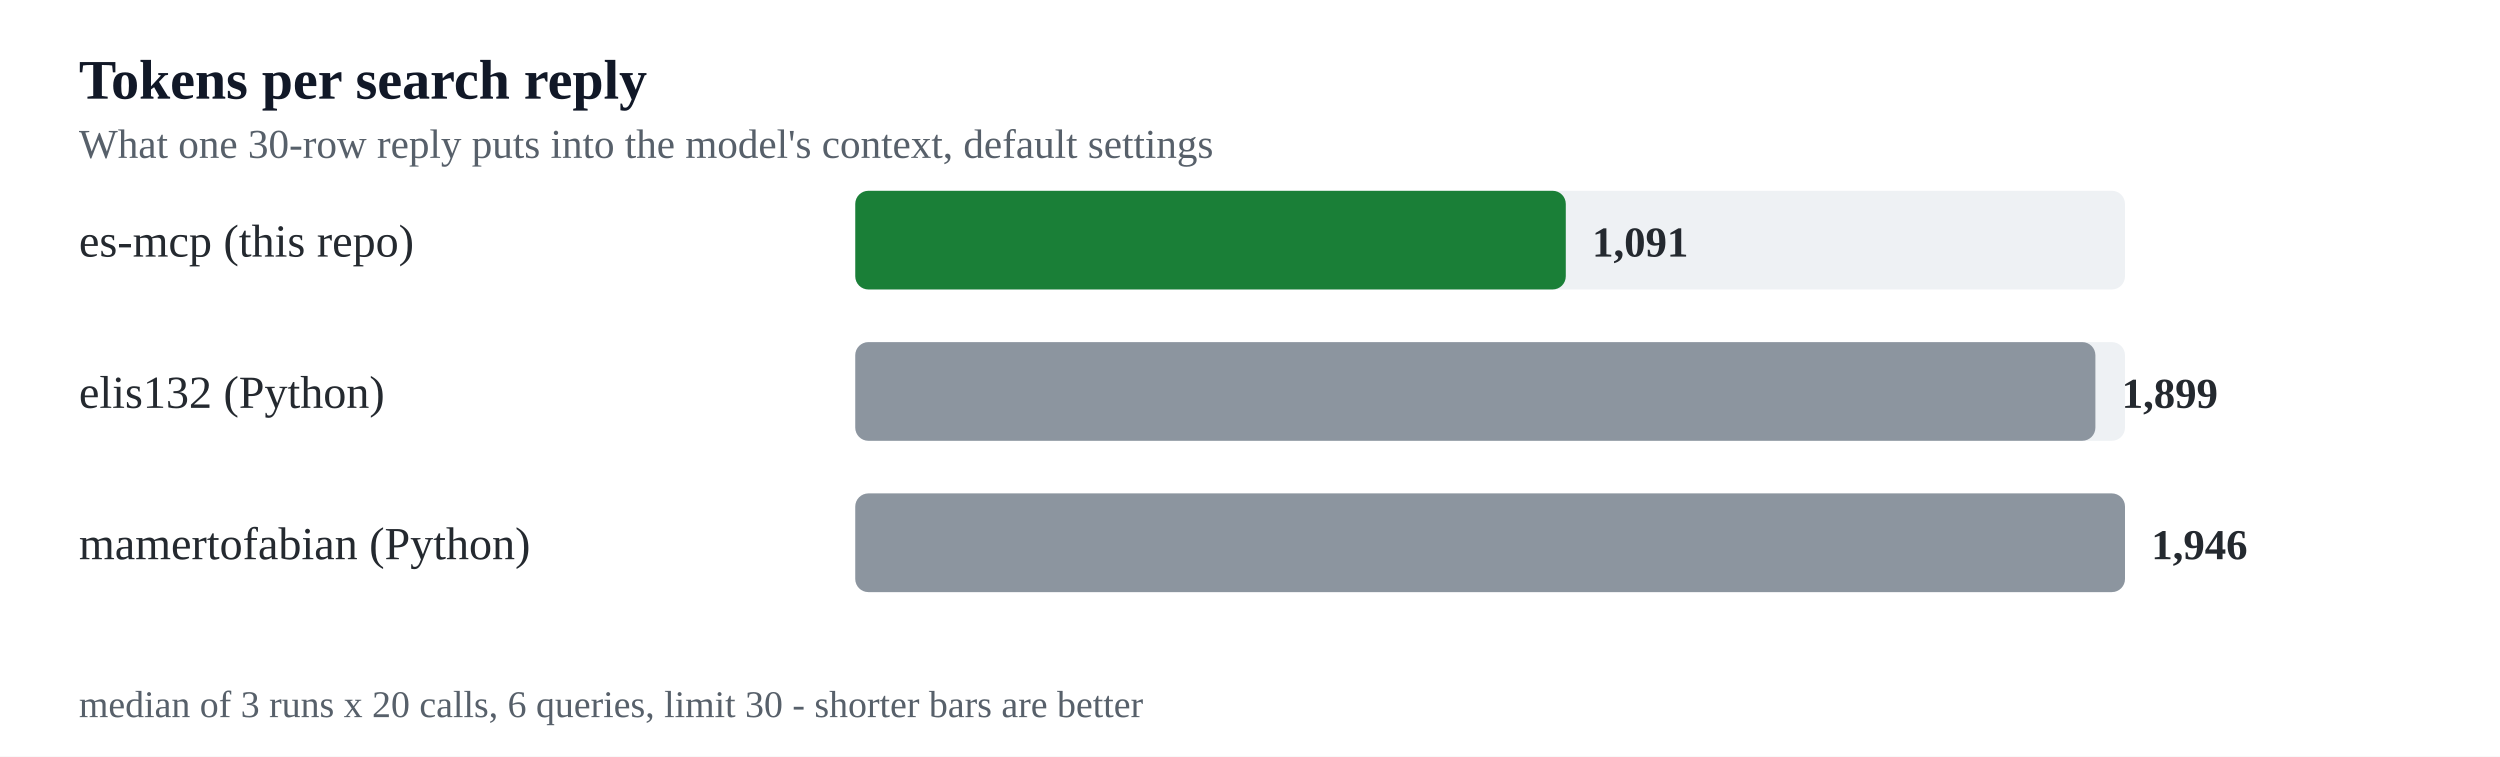
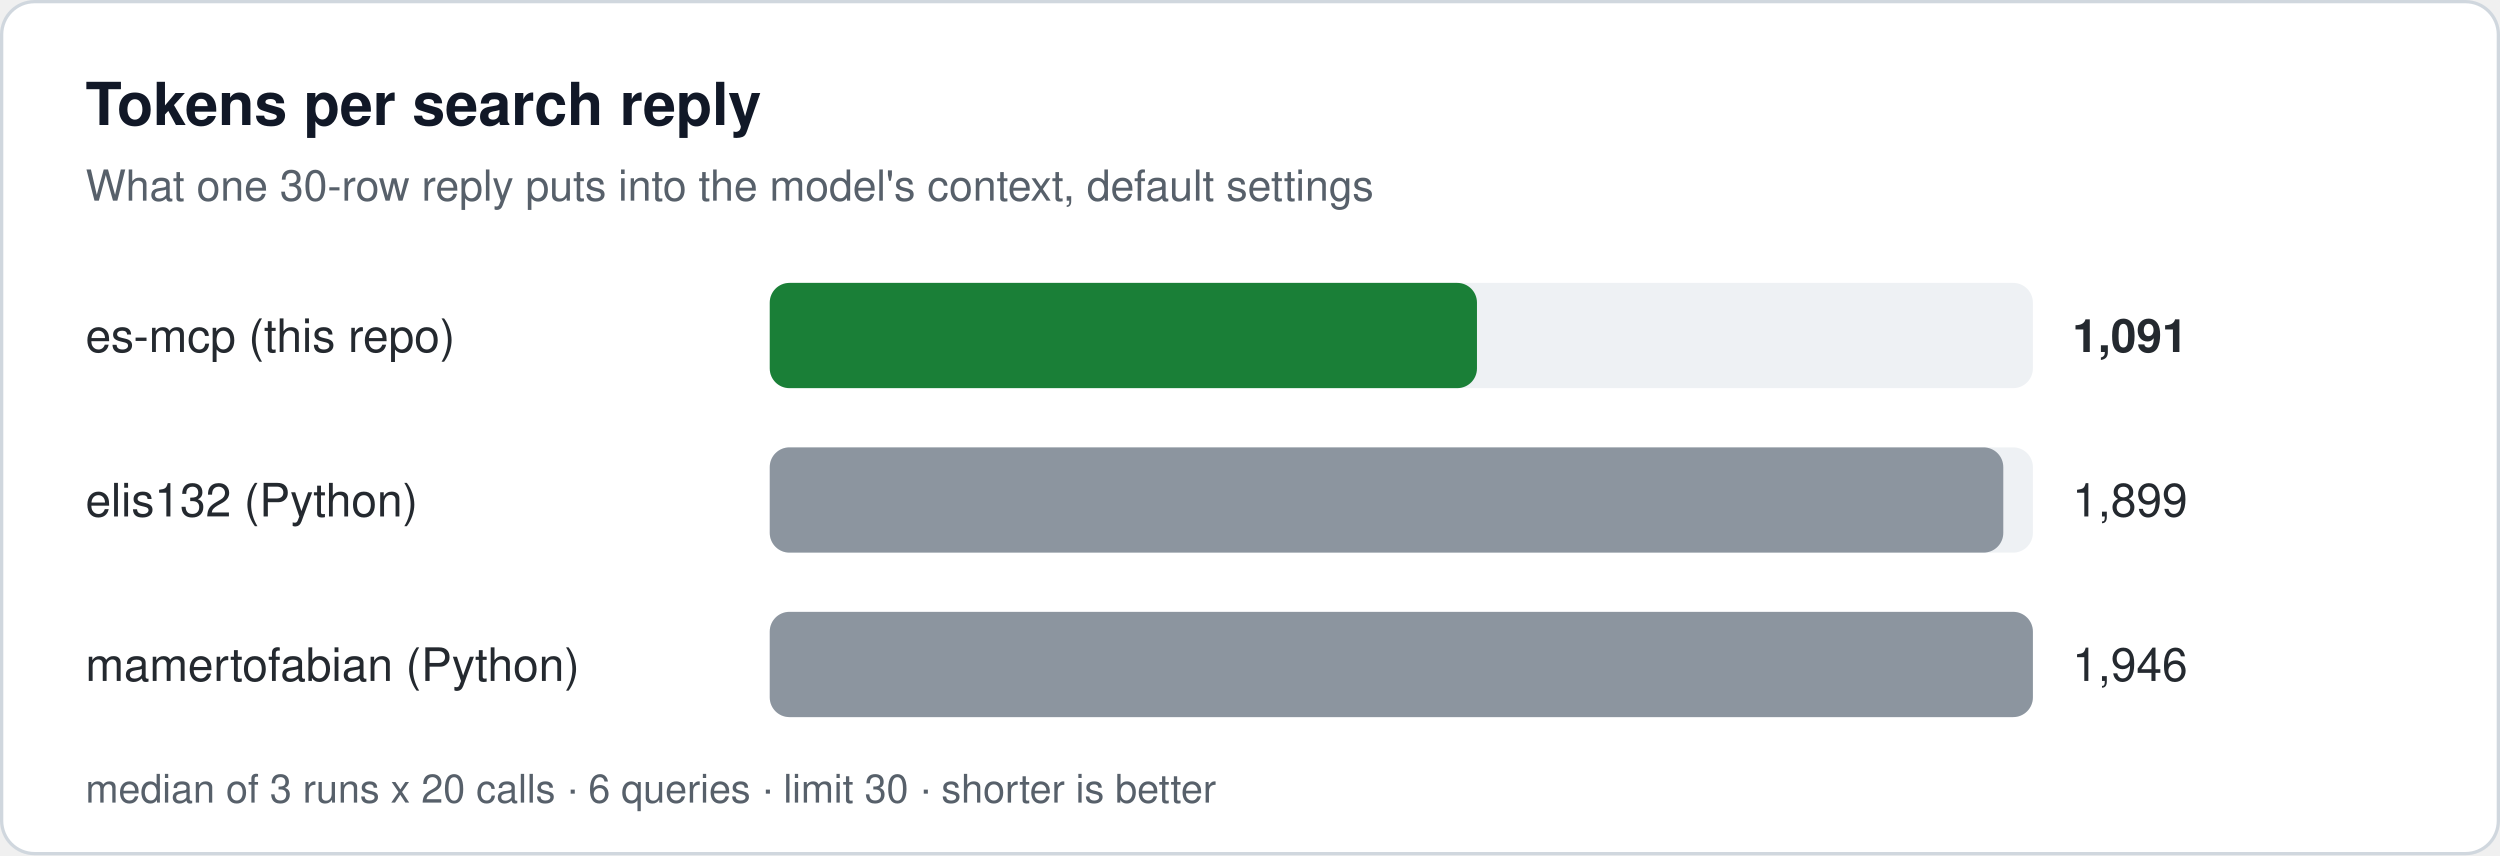
- <svg xmlns="http://www.w3.org/2000/svg" width="760" height="230" viewBox="0 0 760 230" role="img" aria-label="Tokens per search reply">
-   <rect width="760" height="230" fill="#ffffff" />
-   <text x="24" y="30" font-size="17" font-weight="600" fill="#111827">Tokens per search reply</text>
-   <text x="24" y="48" font-size="12.5" fill="#57606a">What one 30-row reply puts into the model's context, default settings</text>
-   <text x="24" y="78" font-size="14" fill="#24292f">es-mcp (this repo)</text>
-   <rect x="260" y="58" width="386" height="30" rx="4" fill="#eef1f4" />
-   <rect x="260" y="58" width="216" height="30" rx="4" fill="#1a7f37" />
-   <text x="484" y="78" font-size="13" font-weight="600" fill="#24292f">1,091</text>
-   <text x="24" y="124" font-size="14" fill="#24292f">elis132 (Python)</text>
-   <rect x="260" y="104" width="386" height="30" rx="4" fill="#eef1f4" />
-   <rect x="260" y="104" width="377" height="30" rx="4" fill="#8c959f" />
-   <text x="645" y="124" font-size="13" font-weight="600" fill="#24292f">1,899</text>
-   <text x="24" y="170" font-size="14" fill="#24292f">mamertofabian (Python)</text>
-   <rect x="260" y="150" width="386" height="30" rx="4" fill="#eef1f4" />
-   <rect x="260" y="150" width="386" height="30" rx="4" fill="#8c959f" />
-   <text x="654" y="170" font-size="13" font-weight="600" fill="#24292f">1,946</text>
-   <text x="24" y="218" font-size="11.5" fill="#57606a">median of 3 runs x 20 calls, 6 queries, limit 30 - shorter bars are better</text>
+ <svg xmlns="http://www.w3.org/2000/svg" width="760" height="260" viewBox="0 0 760 260" role="img" aria-label="Tokens per search reply: es-mcp (this repo) 1091, elis132 (Python) 1899, mamertofabian (Python) 1946">
+   <rect x="0.5" y="0.5" width="759" height="259" rx="10" fill="#ffffff" stroke="#d0d7de" />
+   <text x="26" y="38" font-family="ui-sans-serif, -apple-system, 'Segoe UI', Helvetica, Arial, sans-serif" font-size="18" font-weight="600" fill="#111827">Tokens per search reply</text>
+   <text x="26" y="61" font-family="ui-sans-serif, -apple-system, 'Segoe UI', Helvetica, Arial, sans-serif" font-size="13" fill="#57606a">What one 30-row reply puts into the model's context, default settings</text>
+   <text x="26" y="107" font-family="ui-sans-serif, -apple-system, 'Segoe UI', Helvetica, Arial, sans-serif" font-size="14" fill="#24292f">es-mcp (this repo)</text>
+   <rect x="234" y="86" width="384" height="32" rx="6" fill="#eef1f4" />
+   <rect x="234" y="86" width="215" height="32" rx="6" fill="#1a7f37" />
+   <text x="630" y="107" font-family="ui-sans-serif, -apple-system, 'Segoe UI', Helvetica, Arial, sans-serif" font-size="14" font-weight="600" fill="#24292f">1,091</text>
+   <text x="26" y="157" font-family="ui-sans-serif, -apple-system, 'Segoe UI', Helvetica, Arial, sans-serif" font-size="14" fill="#24292f">elis132 (Python)</text>
+   <rect x="234" y="136" width="384" height="32" rx="6" fill="#eef1f4" />
+   <rect x="234" y="136" width="375" height="32" rx="6" fill="#8c959f" />
+   <text x="630" y="157" font-family="ui-sans-serif, -apple-system, 'Segoe UI', Helvetica, Arial, sans-serif" font-size="14" font-weight="500" fill="#24292f">1,899</text>
+   <text x="26" y="207" font-family="ui-sans-serif, -apple-system, 'Segoe UI', Helvetica, Arial, sans-serif" font-size="14" fill="#24292f">mamertofabian (Python)</text>
+   <rect x="234" y="186" width="384" height="32" rx="6" fill="#eef1f4" />
+   <rect x="234" y="186" width="384" height="32" rx="6" fill="#8c959f" />
+   <text x="630" y="207" font-family="ui-sans-serif, -apple-system, 'Segoe UI', Helvetica, Arial, sans-serif" font-size="14" font-weight="500" fill="#24292f">1,946</text>
+   <text x="26" y="244" font-family="ui-sans-serif, -apple-system, 'Segoe UI', Helvetica, Arial, sans-serif" font-size="12" fill="#57606a">median of 3 runs x 20 calls  ·  6 queries  ·  limit 30  ·  shorter is better</text>
</svg>
